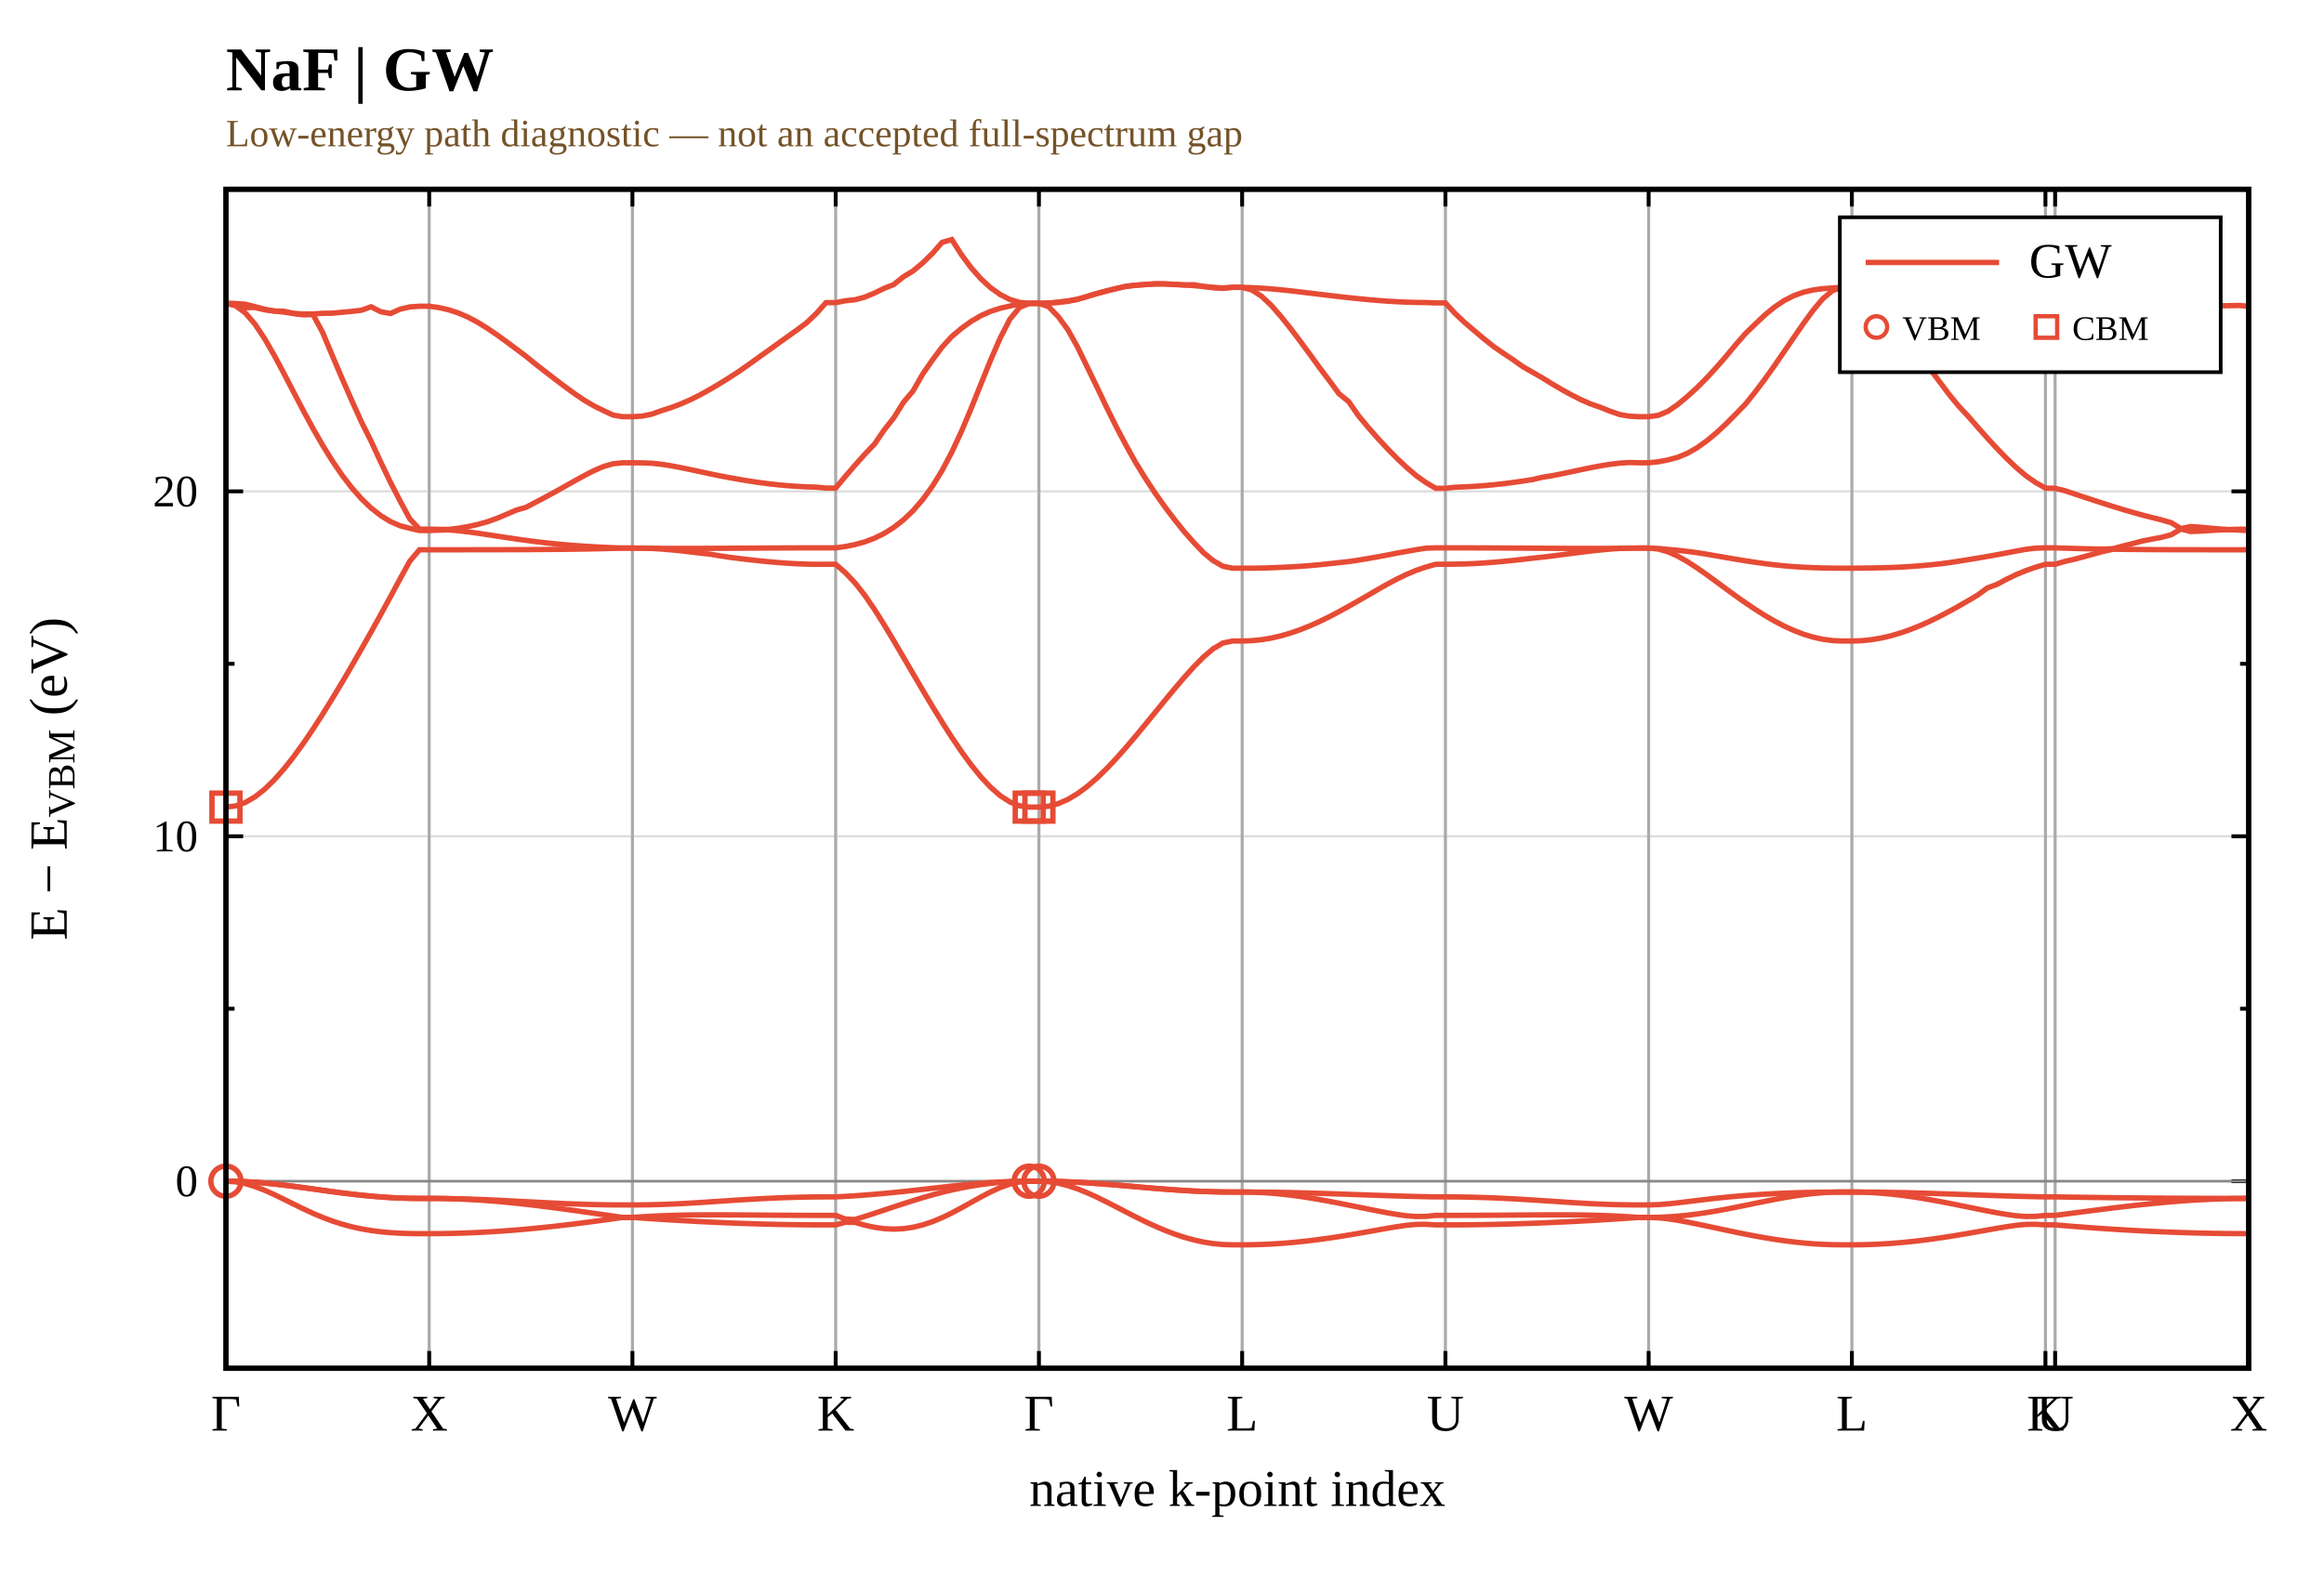
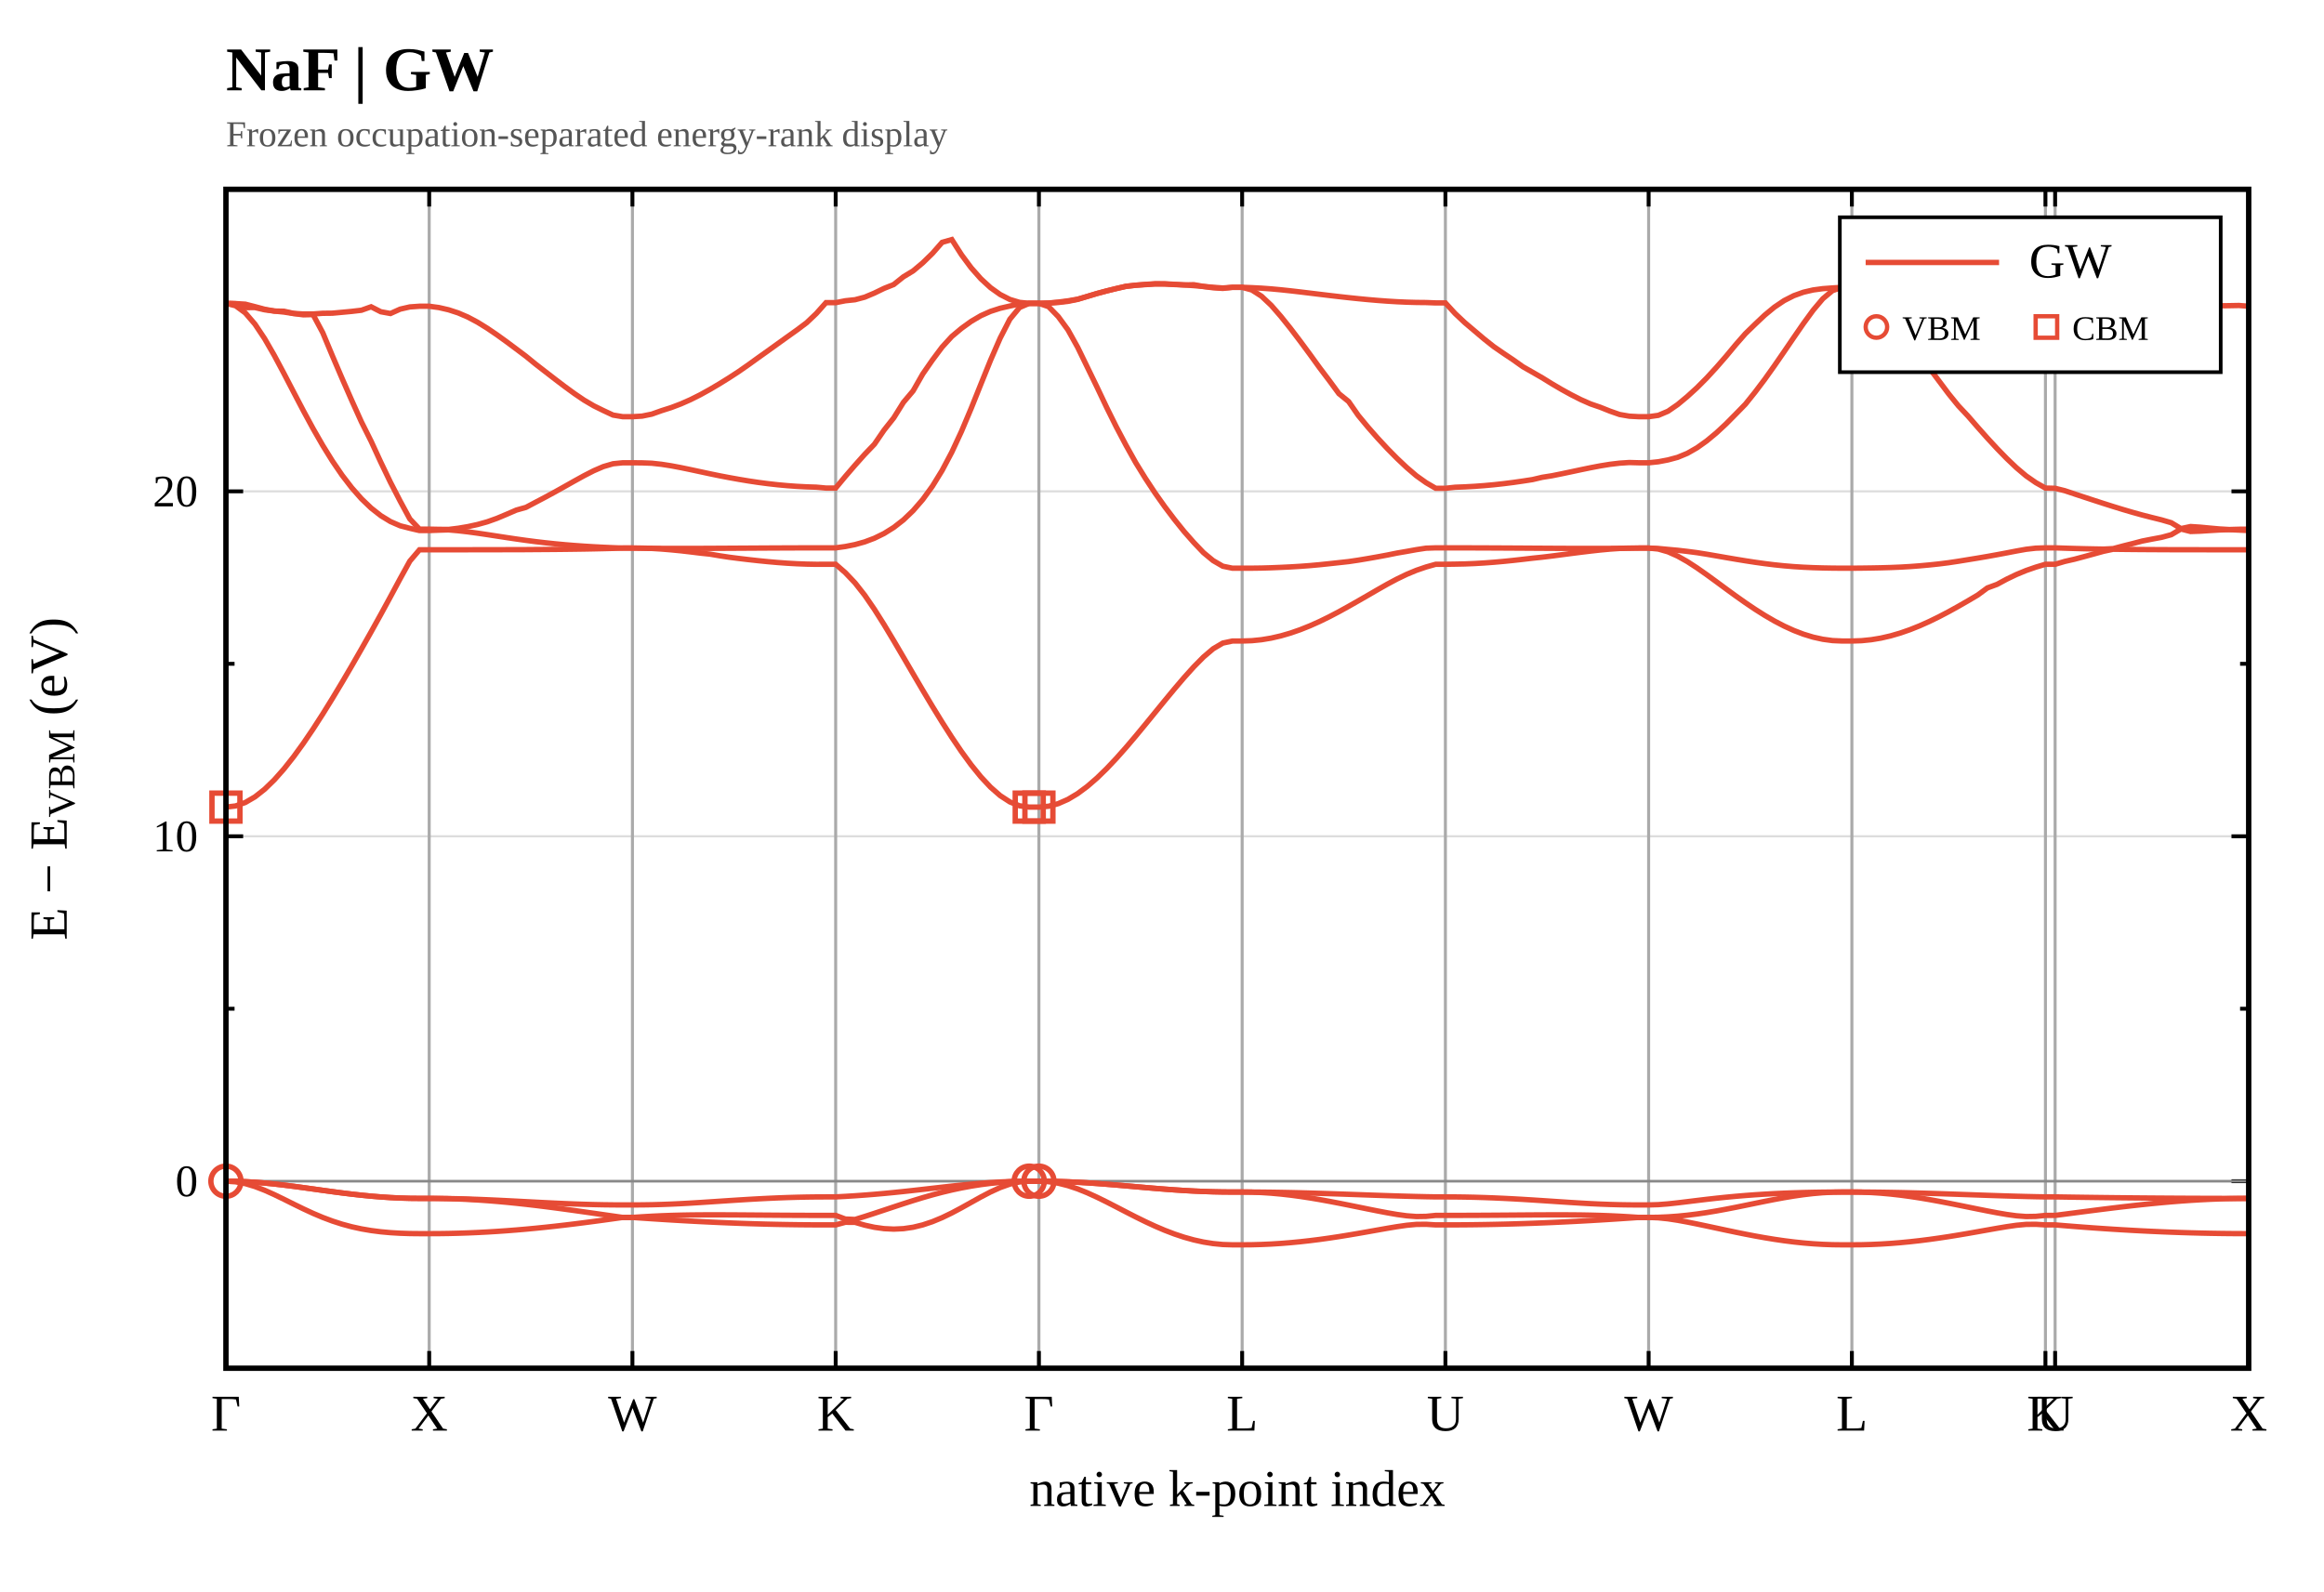
<svg xmlns="http://www.w3.org/2000/svg" width="1080" height="740" viewBox="0 0 1080 740">
  <rect width="100%" height="100%" fill="white" />
  <text x="105" y="42" font-family="Times New Roman, DejaVu Serif, serif" font-size="29" font-weight="bold">NaF | GW</text>
  <defs>
    <clipPath id="frontier-clip">
      <rect x="105" y="88" width="940" height="548" />
    </clipPath>
  </defs>
-   <text id="diagnostic-warning" x="105" y="68" font-family="Times New Roman, DejaVu Serif, serif" font-size="18" fill="#755328">Low-energy path diagnostic — not an accepted full-spectrum gap</text>
+   <text x="105" y="68" font-family="Times New Roman, DejaVu Serif, serif" font-size="17" fill="#555555">Frozen occupation-separated energy-rank display</text>
  <line x1="105" y1="549.058" x2="1045" y2="549.058" stroke="#dddddd" stroke-width="1" />
  <text x="92" y="556.058" text-anchor="end" font-family="Times New Roman, DejaVu Serif, serif" font-size="21">0</text>
  <line x1="105" y1="549.058" x2="113" y2="549.058" stroke="black" stroke-width="1.8" />
  <line x1="1045" y1="549.058" x2="1037" y2="549.058" stroke="black" stroke-width="1.8" />
  <line x1="105" y1="468.892" x2="109" y2="468.892" stroke="black" stroke-width="1.8" />
  <line x1="1045" y1="468.892" x2="1041" y2="468.892" stroke="black" stroke-width="1.8" />
  <line x1="105" y1="388.726" x2="1045" y2="388.726" stroke="#dddddd" stroke-width="1" />
  <text x="92" y="395.726" text-anchor="end" font-family="Times New Roman, DejaVu Serif, serif" font-size="21">10</text>
  <line x1="105" y1="388.726" x2="113" y2="388.726" stroke="black" stroke-width="1.8" />
  <line x1="1045" y1="388.726" x2="1037" y2="388.726" stroke="black" stroke-width="1.8" />
  <line x1="105" y1="308.559" x2="109" y2="308.559" stroke="black" stroke-width="1.8" />
  <line x1="1045" y1="308.559" x2="1041" y2="308.559" stroke="black" stroke-width="1.8" />
  <line x1="105" y1="228.393" x2="1045" y2="228.393" stroke="#dddddd" stroke-width="1" />
  <text x="92" y="235.393" text-anchor="end" font-family="Times New Roman, DejaVu Serif, serif" font-size="21">20</text>
  <line x1="105" y1="228.393" x2="113" y2="228.393" stroke="black" stroke-width="1.8" />
  <line x1="1045" y1="228.393" x2="1037" y2="228.393" stroke="black" stroke-width="1.8" />
  <line x1="105.000" y1="88" x2="105.000" y2="636" stroke="#aaaaaa" stroke-width="1.4" />
  <text x="105.000" y="665" text-anchor="middle" font-family="Times New Roman, DejaVu Serif, serif" font-size="24">Γ</text>
  <line x1="105.000" y1="88" x2="105.000" y2="96" stroke="black" stroke-width="1.8" />
  <line x1="105.000" y1="636" x2="105.000" y2="628" stroke="black" stroke-width="1.8" />
  <line x1="199.450" y1="88" x2="199.450" y2="636" stroke="#aaaaaa" stroke-width="1.4" />
  <text x="199.450" y="665" text-anchor="middle" font-family="Times New Roman, DejaVu Serif, serif" font-size="24">X</text>
  <line x1="199.450" y1="88" x2="199.450" y2="96" stroke="black" stroke-width="1.8" />
  <line x1="199.450" y1="636" x2="199.450" y2="628" stroke="black" stroke-width="1.8" />
  <line x1="293.900" y1="88" x2="293.900" y2="636" stroke="#aaaaaa" stroke-width="1.4" />
  <text x="293.900" y="665" text-anchor="middle" font-family="Times New Roman, DejaVu Serif, serif" font-size="24">W</text>
  <line x1="293.900" y1="88" x2="293.900" y2="96" stroke="black" stroke-width="1.8" />
  <line x1="293.900" y1="636" x2="293.900" y2="628" stroke="black" stroke-width="1.8" />
  <line x1="388.349" y1="88" x2="388.349" y2="636" stroke="#aaaaaa" stroke-width="1.4" />
  <text x="388.349" y="665" text-anchor="middle" font-family="Times New Roman, DejaVu Serif, serif" font-size="24">K</text>
  <line x1="388.349" y1="88" x2="388.349" y2="96" stroke="black" stroke-width="1.8" />
  <line x1="388.349" y1="636" x2="388.349" y2="628" stroke="black" stroke-width="1.8" />
  <line x1="482.799" y1="88" x2="482.799" y2="636" stroke="#aaaaaa" stroke-width="1.4" />
  <text x="482.799" y="665" text-anchor="middle" font-family="Times New Roman, DejaVu Serif, serif" font-size="24">Γ</text>
  <line x1="482.799" y1="88" x2="482.799" y2="96" stroke="black" stroke-width="1.8" />
  <line x1="482.799" y1="636" x2="482.799" y2="628" stroke="black" stroke-width="1.8" />
  <line x1="577.249" y1="88" x2="577.249" y2="636" stroke="#aaaaaa" stroke-width="1.4" />
  <text x="577.249" y="665" text-anchor="middle" font-family="Times New Roman, DejaVu Serif, serif" font-size="24">L</text>
  <line x1="577.249" y1="88" x2="577.249" y2="96" stroke="black" stroke-width="1.8" />
  <line x1="577.249" y1="636" x2="577.249" y2="628" stroke="black" stroke-width="1.8" />
  <line x1="671.699" y1="88" x2="671.699" y2="636" stroke="#aaaaaa" stroke-width="1.4" />
  <text x="671.699" y="665" text-anchor="middle" font-family="Times New Roman, DejaVu Serif, serif" font-size="24">U</text>
  <line x1="671.699" y1="88" x2="671.699" y2="96" stroke="black" stroke-width="1.8" />
  <line x1="671.699" y1="636" x2="671.699" y2="628" stroke="black" stroke-width="1.8" />
  <line x1="766.148" y1="88" x2="766.148" y2="636" stroke="#aaaaaa" stroke-width="1.4" />
  <text x="766.148" y="665" text-anchor="middle" font-family="Times New Roman, DejaVu Serif, serif" font-size="24">W</text>
  <line x1="766.148" y1="88" x2="766.148" y2="96" stroke="black" stroke-width="1.8" />
  <line x1="766.148" y1="636" x2="766.148" y2="628" stroke="black" stroke-width="1.8" />
  <line x1="860.598" y1="88" x2="860.598" y2="636" stroke="#aaaaaa" stroke-width="1.4" />
  <text x="860.598" y="665" text-anchor="middle" font-family="Times New Roman, DejaVu Serif, serif" font-size="24">L</text>
  <line x1="860.598" y1="88" x2="860.598" y2="96" stroke="black" stroke-width="1.8" />
  <line x1="860.598" y1="636" x2="860.598" y2="628" stroke="black" stroke-width="1.8" />
  <line x1="950.550" y1="88" x2="950.550" y2="636" stroke="#aaaaaa" stroke-width="1.4" />
  <text x="950.550" y="665" text-anchor="middle" font-family="Times New Roman, DejaVu Serif, serif" font-size="24">K</text>
  <line x1="950.550" y1="88" x2="950.550" y2="96" stroke="black" stroke-width="1.8" />
  <line x1="950.550" y1="636" x2="950.550" y2="628" stroke="black" stroke-width="1.8" />
  <line x1="955.048" y1="88" x2="955.048" y2="636" stroke="#aaaaaa" stroke-width="1.4" />
  <text x="955.048" y="665" text-anchor="middle" font-family="Times New Roman, DejaVu Serif, serif" font-size="24">U</text>
  <line x1="955.048" y1="88" x2="955.048" y2="96" stroke="black" stroke-width="1.8" />
  <line x1="955.048" y1="636" x2="955.048" y2="628" stroke="black" stroke-width="1.8" />
  <line x1="1045.000" y1="88" x2="1045.000" y2="636" stroke="#aaaaaa" stroke-width="1.4" />
  <text x="1045.000" y="665" text-anchor="middle" font-family="Times New Roman, DejaVu Serif, serif" font-size="24">X</text>
  <line x1="1045.000" y1="88" x2="1045.000" y2="96" stroke="black" stroke-width="1.8" />
  <line x1="1045.000" y1="636" x2="1045.000" y2="628" stroke="black" stroke-width="1.8" />
  <line x1="105" y1="549.058" x2="1045" y2="549.058" stroke="#888888" stroke-width="1.2" />
  <path id="GW-rank-1" d="M105.000,549.058 L109.498,549.349 L113.995,550.198 L118.493,551.541 L122.990,553.280 L127.488,555.301 L131.986,557.486 L136.483,559.725 L140.981,561.921 L145.478,563.999 L149.976,565.900 L154.474,567.586 L158.971,569.038 L163.469,570.250 L167.967,571.232 L172.464,572.000 L176.962,572.576 L181.459,572.984 L185.957,573.249 L190.455,573.396 L194.952,573.442 L199.450,573.442 L203.947,573.421 L208.445,573.356 L212.943,573.248 L217.440,573.098 L221.938,572.906 L226.435,572.673 L230.933,572.399 L235.431,572.086 L239.928,571.735 L244.426,571.347 L248.923,570.924 L253.421,570.468 L257.919,569.981 L262.416,569.465 L266.914,568.921 L271.411,568.353 L275.909,567.765 L280.407,567.157 L284.904,566.535 L289.402,565.901 L293.900,565.901 L298.397,566.215 L302.895,566.518 L307.392,566.808 L311.890,567.086 L316.388,567.350 L320.885,567.601 L325.383,567.837 L329.880,568.057 L334.378,568.262 L338.876,568.451 L343.373,568.623 L347.871,568.778 L352.368,568.916 L356.866,569.036 L361.364,569.137 L365.861,569.221 L370.359,569.287 L374.856,569.333 L379.354,569.361 L383.852,569.371 L388.349,569.371 L392.847,568.163 L397.344,568.189 L401.842,569.491 L406.340,570.484 L410.837,571.113 L415.335,571.335 L419.833,571.123 L424.330,570.466 L428.828,569.372 L433.325,567.869 L437.823,565.997 L442.321,563.822 L446.818,561.428 L451.316,558.917 L455.813,556.415 L460.311,554.065 L464.809,552.017 L469.306,550.422 L473.804,549.407 L478.301,549.058 L482.799,549.058 L487.297,549.296 L491.794,549.998 L496.292,551.130 L500.789,552.637 L505.287,554.454 L509.785,556.508 L514.282,558.723 L518.780,561.030 L523.278,563.363 L527.775,565.663 L532.273,567.878 L536.770,569.964 L541.268,571.884 L545.766,573.605 L550.263,575.101 L554.761,576.352 L559.258,577.342 L563.756,578.056 L568.254,578.490 L572.751,578.636 L577.249,578.636 L581.746,578.594 L586.244,578.472 L590.742,578.270 L595.239,577.987 L599.737,577.628 L604.234,577.197 L608.732,576.695 L613.230,576.129 L617.727,575.501 L622.225,574.822 L626.722,574.095 L631.220,573.333 L635.718,572.544 L640.215,571.742 L644.713,570.947 L649.211,570.194 L653.708,569.549 L658.206,569.137 L662.703,569.093 L667.201,569.371 L671.699,569.371 L676.196,569.361 L680.694,569.333 L685.191,569.287 L689.689,569.221 L694.187,569.137 L698.684,569.035 L703.182,568.916 L707.679,568.778 L712.177,568.623 L716.675,568.451 L721.172,568.262 L725.670,568.057 L730.167,567.836 L734.665,567.601 L739.163,567.351 L743.660,567.086 L748.158,566.808 L752.656,566.518 L757.153,566.215 L761.651,565.901 L766.148,565.901 L770.646,566.073 L775.144,566.546 L779.641,567.233 L784.139,568.054 L788.636,568.956 L793.134,569.901 L797.632,570.865 L802.129,571.827 L806.627,572.769 L811.124,573.678 L815.622,574.541 L820.120,575.344 L824.617,576.078 L829.115,576.733 L833.612,577.301 L838.110,577.774 L842.608,578.148 L847.105,578.418 L851.603,578.581 L856.100,578.636 L860.598,578.636 L865.096,578.595 L869.593,578.472 L874.091,578.269 L878.589,577.988 L883.086,577.629 L887.584,577.196 L892.081,576.694 L896.579,576.128 L901.077,575.499 L905.574,574.821 L910.072,574.096 L914.569,573.333 L919.067,572.544 L923.565,571.742 L928.062,570.947 L932.560,570.194 L937.057,569.549 L941.555,569.137 L946.053,569.093 L950.550,569.371 L955.048,569.371 L959.545,569.746 L964.043,570.106 L968.541,570.451 L973.038,570.779 L977.536,571.091 L982.033,571.385 L986.531,571.661 L991.029,571.919 L995.526,572.158 L1000.024,572.377 L1004.522,572.577 L1009.019,572.757 L1013.517,572.916 L1018.014,573.055 L1022.512,573.173 L1027.010,573.270 L1031.507,573.345 L1036.005,573.399 L1040.502,573.431 L1045.000,573.442" fill="none" stroke="#E64B35" stroke-width="2.5" clip-path="url(#frontier-clip)" />
  <path id="GW-rank-2" d="M105.000,549.058 L109.498,549.114 L113.995,549.281 L118.493,549.550 L122.990,549.915 L127.488,550.363 L131.986,550.880 L136.483,551.450 L140.981,552.055 L145.478,552.680 L149.976,553.309 L154.474,553.926 L158.971,554.517 L163.469,555.068 L167.967,555.568 L172.464,556.008 L176.962,556.378 L181.459,556.674 L185.957,556.888 L190.455,557.018 L194.952,557.061 L199.450,557.061 L203.947,557.091 L208.445,557.179 L212.943,557.326 L217.440,557.530 L221.938,557.788 L226.435,558.100 L230.933,558.460 L235.431,558.867 L239.928,559.318 L244.426,559.807 L248.923,560.331 L253.421,560.886 L257.919,561.468 L262.416,562.071 L266.914,562.692 L271.411,563.325 L275.909,563.967 L280.407,564.613 L284.904,565.259 L289.402,565.901 L293.900,565.901 L298.397,565.600 L302.895,565.340 L307.392,565.126 L311.890,564.959 L316.388,564.838 L320.885,564.758 L325.383,564.713 L329.880,564.695 L334.378,564.697 L338.876,564.715 L343.373,564.741 L347.871,564.774 L352.368,564.808 L356.866,564.842 L361.364,564.875 L365.861,564.902 L370.359,564.926 L374.856,564.942 L379.354,564.953 L383.852,564.956 L388.349,564.956 L392.847,566.650 L397.344,566.849 L401.842,565.451 L406.340,563.994 L410.837,562.503 L415.335,561.004 L419.833,559.524 L424.330,558.086 L428.828,556.712 L433.325,555.421 L437.823,554.229 L442.321,553.149 L446.818,552.189 L451.316,551.355 L455.813,550.650 L460.311,550.074 L464.809,549.628 L469.306,549.311 L473.804,549.121 L478.301,549.058 L482.799,549.058 L487.297,549.090 L491.794,549.186 L496.292,549.343 L500.789,549.557 L505.287,549.821 L509.785,550.129 L514.282,550.472 L518.780,550.842 L523.278,551.229 L527.775,551.624 L532.273,552.016 L536.770,552.397 L541.268,552.758 L545.766,553.089 L550.263,553.383 L554.761,553.633 L559.258,553.834 L563.756,553.980 L568.254,554.070 L572.751,554.100 L577.249,554.100 L581.746,554.160 L586.244,554.339 L590.742,554.634 L595.239,555.040 L599.737,555.549 L604.234,556.151 L608.732,556.838 L613.230,557.596 L617.727,558.414 L622.225,559.278 L626.722,560.174 L631.220,561.087 L635.718,562.001 L640.215,562.897 L644.713,563.749 L649.211,564.521 L653.708,565.141 L658.206,565.481 L662.703,565.406 L667.201,564.956 L671.699,564.956 L676.196,564.953 L680.694,564.942 L685.191,564.925 L689.689,564.903 L694.187,564.874 L698.684,564.842 L703.182,564.808 L707.679,564.774 L712.177,564.741 L716.675,564.715 L721.172,564.697 L725.670,564.695 L730.167,564.713 L734.665,564.758 L739.163,564.838 L743.660,564.959 L748.158,565.126 L752.656,565.340 L757.153,565.600 L761.651,565.901 L766.148,565.901 L770.646,565.835 L775.144,565.637 L779.641,565.312 L784.139,564.866 L788.636,564.307 L793.134,563.645 L797.632,562.896 L802.129,562.073 L806.627,561.195 L811.124,560.282 L815.622,559.356 L820.120,558.438 L824.617,557.553 L829.115,556.725 L833.612,555.977 L838.110,555.330 L842.608,554.805 L847.105,554.417 L851.603,554.179 L856.100,554.100 L860.598,554.100 L865.096,554.160 L869.593,554.339 L874.091,554.634 L878.589,555.040 L883.086,555.549 L887.584,556.151 L892.081,556.838 L896.579,557.596 L901.077,558.415 L905.574,559.278 L910.072,560.174 L914.569,561.087 L919.067,562.001 L923.565,562.897 L928.062,563.749 L932.560,564.521 L937.057,565.141 L941.555,565.481 L946.053,565.406 L950.550,564.956 L955.048,564.956 L959.545,564.374 L964.043,563.788 L968.541,563.204 L973.038,562.624 L977.536,562.053 L982.033,561.495 L986.531,560.954 L991.029,560.435 L995.526,559.941 L1000.024,559.475 L1004.522,559.042 L1009.019,558.645 L1013.517,558.286 L1018.014,557.969 L1022.512,557.697 L1027.010,557.471 L1031.507,557.293 L1036.005,557.164 L1040.502,557.087 L1045.000,557.061" fill="none" stroke="#E64B35" stroke-width="2.5" clip-path="url(#frontier-clip)" />
  <path id="GW-rank-3" d="M105.000,549.058 L109.498,549.114 L113.995,549.280 L118.493,549.550 L122.990,549.915 L127.488,550.363 L131.986,550.880 L136.483,551.449 L140.981,552.055 L145.478,552.680 L149.976,553.309 L154.474,553.926 L158.971,554.517 L163.469,555.067 L167.967,555.568 L172.464,556.007 L176.962,556.378 L181.459,556.673 L185.957,556.888 L190.455,557.018 L194.952,557.061 L199.450,557.061 L203.947,557.080 L208.445,557.136 L212.943,557.227 L217.440,557.351 L221.938,557.506 L226.435,557.687 L230.933,557.890 L235.431,558.108 L239.928,558.339 L244.426,558.575 L248.923,558.811 L253.421,559.041 L257.919,559.260 L262.416,559.463 L266.914,559.644 L271.411,559.799 L275.909,559.923 L280.407,560.015 L284.904,560.071 L289.402,560.090 L293.900,560.090 L298.397,560.067 L302.895,559.997 L307.392,559.876 L311.890,559.707 L316.388,559.495 L320.885,559.246 L325.383,558.970 L329.880,558.678 L334.378,558.378 L338.876,558.079 L343.373,557.789 L347.871,557.514 L352.368,557.260 L356.866,557.030 L361.364,556.830 L365.861,556.662 L370.359,556.530 L374.856,556.433 L379.354,556.375 L383.852,556.355 L388.349,556.355 L392.847,556.114 L397.344,555.833 L401.842,555.512 L406.340,555.152 L410.837,554.754 L415.335,554.320 L419.833,553.856 L424.330,553.367 L428.828,552.861 L433.325,552.347 L437.823,551.835 L442.321,551.336 L446.818,550.861 L451.316,550.422 L455.813,550.030 L460.311,549.693 L464.809,549.421 L469.306,549.221 L473.804,549.099 L478.301,549.058 L482.799,549.058 L487.297,549.090 L491.794,549.186 L496.292,549.343 L500.789,549.556 L505.287,549.821 L509.785,550.129 L514.282,550.472 L518.780,550.842 L523.278,551.229 L527.775,551.624 L532.273,552.016 L536.770,552.397 L541.268,552.758 L545.766,553.089 L550.263,553.383 L554.761,553.633 L559.258,553.833 L563.756,553.980 L568.254,554.069 L572.751,554.099 L577.249,554.099 L581.746,554.110 L586.244,554.141 L590.742,554.192 L595.239,554.263 L599.737,554.351 L604.234,554.457 L608.732,554.576 L613.230,554.709 L617.727,554.852 L622.225,555.003 L626.722,555.159 L631.220,555.318 L635.718,555.476 L640.215,555.632 L644.713,555.781 L649.211,555.923 L653.708,556.053 L658.206,556.170 L662.703,556.272 L667.201,556.355 L671.699,556.355 L676.196,556.375 L680.694,556.433 L685.191,556.529 L689.689,556.663 L694.187,556.830 L698.684,557.030 L703.182,557.260 L707.679,557.514 L712.177,557.788 L716.675,558.079 L721.172,558.377 L725.670,558.678 L730.167,558.970 L734.665,559.246 L739.163,559.495 L743.660,559.707 L748.158,559.876 L752.656,559.996 L757.153,560.067 L761.651,560.090 L766.148,560.090 L770.646,559.957 L775.144,559.604 L779.641,559.118 L784.139,558.575 L788.636,558.020 L793.134,557.481 L797.632,556.974 L802.129,556.506 L806.627,556.083 L811.124,555.705 L815.622,555.372 L820.120,555.084 L824.617,554.838 L829.115,554.632 L833.612,554.463 L838.110,554.329 L842.608,554.227 L847.105,554.155 L851.603,554.113 L856.100,554.099 L860.598,554.099 L865.096,554.110 L869.593,554.141 L874.091,554.192 L878.589,554.263 L883.086,554.351 L887.584,554.456 L892.081,554.576 L896.579,554.709 L901.077,554.852 L905.574,555.003 L910.072,555.159 L914.569,555.318 L919.067,555.476 L923.565,555.632 L928.062,555.781 L932.560,555.923 L937.057,556.053 L941.555,556.170 L946.053,556.272 L950.550,556.355 L955.048,556.355 L959.545,556.427 L964.043,556.495 L968.541,556.558 L973.038,556.617 L977.536,556.673 L982.033,556.724 L986.531,556.772 L991.029,556.816 L995.526,556.856 L1000.024,556.892 L1004.522,556.924 L1009.019,556.953 L1013.517,556.979 L1018.014,557.001 L1022.512,557.019 L1027.010,557.034 L1031.507,557.046 L1036.005,557.054 L1040.502,557.060 L1045.000,557.061" fill="none" stroke="#E64B35" stroke-width="2.5" clip-path="url(#frontier-clip)" />
  <path id="GW-rank-4" d="M105.000,375.174 L109.498,374.631 L113.995,373.024 L118.493,370.405 L122.990,366.858 L127.488,362.486 L131.986,357.399 L136.483,351.706 L140.981,345.504 L145.478,338.881 L149.976,331.910 L154.474,324.655 L158.971,317.169 L163.469,309.496 L167.967,301.669 L172.464,293.708 L176.962,285.610 L181.459,277.357 L185.957,268.989 L190.455,260.829 L194.952,255.552 L199.450,255.552 L203.947,255.561 L208.445,255.550 L212.943,255.551 L217.440,255.545 L221.938,255.534 L226.435,255.532 L230.933,255.525 L235.431,255.509 L239.928,255.497 L244.426,255.486 L248.923,255.447 L253.421,255.416 L257.919,255.383 L262.416,255.334 L266.914,255.276 L271.411,255.211 L275.909,255.126 L280.407,255.027 L284.904,254.913 L289.402,254.762 L293.900,254.762 L298.397,254.829 L302.895,254.930 L307.392,255.214 L311.890,255.589 L316.388,256.030 L320.885,256.551 L325.383,257.106 L329.880,257.572 L334.378,258.336 L338.876,259.018 L343.373,259.594 L347.871,260.130 L352.368,260.627 L356.866,261.076 L361.364,261.471 L365.861,261.801 L370.359,262.054 L374.856,262.224 L379.354,262.311 L383.852,262.299 L388.349,262.299 L392.847,266.206 L397.344,270.945 L401.842,276.662 L406.340,283.221 L410.837,290.339 L415.335,297.829 L419.833,305.497 L424.330,313.209 L428.828,320.867 L433.325,328.392 L437.823,335.707 L442.321,342.732 L446.818,349.375 L451.316,355.533 L455.813,361.085 L460.311,365.900 L464.809,369.836 L469.306,372.761 L473.804,374.564 L478.301,375.174 L482.799,375.174 L487.297,374.767 L491.794,373.558 L496.292,371.581 L500.789,368.889 L505.287,365.554 L509.785,361.656 L514.282,357.281 L518.780,352.516 L523.278,347.447 L527.775,342.154 L532.273,336.713 L536.770,331.199 L541.268,325.686 L545.766,320.249 L550.263,314.977 L554.761,309.979 L559.258,305.421 L563.756,301.584 L568.254,298.926 L572.751,297.966 L577.249,297.966 L581.746,297.813 L586.244,297.361 L590.742,296.611 L595.239,295.574 L599.737,294.266 L604.234,292.703 L608.732,290.905 L613.230,288.893 L617.727,286.694 L622.225,284.336 L626.722,281.851 L631.220,279.293 L635.718,276.704 L640.215,274.095 L644.713,271.540 L649.211,269.141 L653.708,266.975 L658.206,265.099 L662.703,263.556 L667.201,262.295 L671.699,262.295 L676.196,262.226 L680.694,262.134 L685.191,261.952 L689.689,261.687 L694.187,261.352 L698.684,260.954 L703.182,260.500 L707.679,259.993 L712.177,259.469 L716.675,258.997 L721.172,258.456 L725.670,257.871 L730.167,257.280 L734.665,256.707 L739.163,256.162 L743.660,255.665 L748.158,255.244 L752.656,254.935 L757.153,254.831 L761.651,254.762 L766.148,254.762 L770.646,255.210 L775.144,256.503 L779.641,258.505 L784.139,261.049 L788.636,263.970 L793.134,267.127 L797.632,270.407 L802.129,273.723 L806.627,277.000 L811.124,280.180 L815.622,283.213 L820.120,286.057 L824.617,288.672 L829.115,291.020 L833.612,293.071 L838.110,294.794 L842.608,296.165 L847.105,297.159 L851.603,297.765 L856.100,297.966 L860.598,297.966 L865.096,297.814 L869.593,297.360 L874.091,296.612 L878.589,295.575 L883.086,294.264 L887.584,292.701 L892.081,290.902 L896.579,288.890 L901.077,286.691 L905.574,284.333 L910.072,281.846 L914.569,279.263 L919.067,276.607 L923.565,273.291 L928.062,271.637 L932.560,269.211 L937.057,267.051 L941.555,265.192 L946.053,263.629 L950.550,262.299 L955.048,262.295 L959.545,260.968 L964.043,259.942 L968.541,258.741 L973.038,257.513 L977.536,256.263 L982.033,255.310 L986.531,255.365 L991.029,255.411 L995.526,255.447 L1000.024,255.475 L1004.522,255.497 L1009.019,255.520 L1013.517,255.527 L1018.014,255.529 L1022.512,255.542 L1027.010,255.546 L1031.507,255.551 L1036.005,255.554 L1040.502,255.552 L1045.000,255.552" fill="none" stroke="#E64B35" stroke-width="2.5" clip-path="url(#frontier-clip)" />
  <path id="GW-rank-5" d="M105.000,141.011 L109.498,142.133 L113.995,145.451 L118.493,150.685 L122.990,157.443 L127.488,165.247 L131.986,173.674 L136.483,182.333 L140.981,190.923 L145.478,199.217 L149.976,207.051 L154.474,214.301 L158.971,220.882 L163.469,226.736 L167.967,231.835 L172.464,236.155 L176.962,239.691 L181.459,242.439 L185.957,244.399 L190.455,245.574 L194.952,246.614 L199.450,246.614 L203.947,246.437 L208.445,246.305 L212.943,246.705 L217.440,247.226 L221.938,247.837 L226.435,248.504 L230.933,249.194 L235.431,249.884 L239.928,250.552 L244.426,251.183 L248.923,251.765 L253.421,252.295 L257.919,252.771 L262.416,253.193 L266.914,253.561 L271.411,253.881 L275.909,254.157 L280.407,254.393 L284.904,254.593 L289.402,254.762 L293.900,254.762 L298.397,254.772 L302.895,254.877 L307.392,254.908 L311.890,254.925 L316.388,254.930 L320.885,254.925 L325.383,254.912 L329.880,254.895 L334.378,254.869 L338.876,254.845 L343.373,254.818 L347.871,254.790 L352.368,254.763 L356.866,254.737 L361.364,254.714 L365.861,254.693 L370.359,254.678 L374.856,254.666 L379.354,254.659 L383.852,254.656 L388.349,254.656 L392.847,254.038 L397.344,253.136 L401.842,251.888 L406.340,250.193 L410.837,247.990 L415.335,245.181 L419.833,241.677 L424.330,237.376 L428.828,232.178 L433.325,225.978 L437.823,218.667 L442.321,210.169 L446.818,200.494 L451.316,189.833 L455.813,178.606 L460.311,167.472 L464.809,157.136 L469.306,148.377 L473.804,142.935 L478.301,141.011 L482.799,141.011 L487.297,142.552 L491.794,147.170 L496.292,153.324 L500.789,161.396 L505.287,170.647 L509.785,179.906 L514.282,189.391 L518.780,198.452 L523.278,206.976 L527.775,215.036 L532.273,222.325 L536.770,229.152 L541.268,235.503 L545.766,241.448 L550.263,247.043 L554.761,252.154 L559.258,256.873 L563.756,260.590 L568.254,263.198 L572.751,264.117 L577.249,264.117 L581.746,264.107 L586.244,264.046 L590.742,263.916 L595.239,263.733 L599.737,263.514 L604.234,263.244 L608.732,262.907 L613.230,262.498 L617.727,262.027 L622.225,261.539 L626.722,261.045 L631.220,260.378 L635.718,259.624 L640.215,258.832 L644.713,257.996 L649.211,257.086 L653.708,256.312 L658.206,255.497 L662.703,254.810 L667.201,254.658 L671.699,254.658 L676.196,254.661 L680.694,254.668 L685.191,254.680 L689.689,254.694 L694.187,254.715 L698.684,254.738 L703.182,254.763 L707.679,254.791 L712.177,254.821 L716.675,254.848 L721.172,254.875 L725.670,254.899 L730.167,254.915 L734.665,254.912 L739.163,254.927 L743.660,254.934 L748.158,254.911 L752.656,254.874 L757.153,254.769 L761.651,254.762 L766.148,254.762 L770.646,254.953 L775.144,255.385 L779.641,255.795 L784.139,256.315 L788.636,256.899 L793.134,257.616 L797.632,258.391 L802.129,259.176 L806.627,259.943 L811.124,260.678 L815.622,261.369 L820.120,261.997 L824.617,262.549 L829.115,263.013 L833.612,263.386 L838.110,263.667 L842.608,263.867 L847.105,264.000 L851.603,264.081 L856.100,264.117 L860.598,264.117 L865.096,264.075 L869.593,264.015 L874.091,263.929 L878.589,263.802 L883.086,263.617 L887.584,263.356 L892.081,263.018 L896.579,262.608 L901.077,262.134 L905.574,261.569 L910.072,260.891 L914.569,260.155 L919.067,259.425 L923.565,258.655 L928.062,257.843 L932.560,257.001 L937.057,256.129 L941.555,255.328 L946.053,254.809 L950.550,254.656 L955.048,254.658 L959.545,254.815 L964.043,254.947 L968.541,255.067 L973.038,255.161 L977.536,255.242 L982.033,255.015 L986.531,253.807 L991.029,252.679 L995.526,251.496 L1000.024,250.610 L1004.522,249.775 L1009.019,248.558 L1013.517,245.900 L1018.014,247.057 L1022.512,246.904 L1027.010,246.613 L1031.507,246.344 L1036.005,246.202 L1040.502,246.406 L1045.000,246.614" fill="none" stroke="#E64B35" stroke-width="2.5" clip-path="url(#frontier-clip)" />
  <path id="GW-rank-6" d="M105.000,141.004 L109.498,141.187 L113.995,142.974 L118.493,142.958 L122.990,144.012 L127.488,144.598 L131.986,145.062 L136.483,145.757 L140.981,146.337 L145.478,146.230 L149.976,154.632 L154.474,165.400 L158.971,175.915 L163.469,186.160 L167.967,196.127 L172.464,205.100 L176.962,214.856 L181.459,224.208 L185.957,232.927 L190.455,241.216 L194.952,245.965 L199.450,245.965 L203.947,246.052 L208.445,246.094 L212.943,245.547 L217.440,244.788 L221.938,243.804 L226.435,242.552 L230.933,240.948 L235.431,239.054 L239.928,237.113 L244.426,235.839 L248.923,233.457 L253.421,231.095 L257.919,228.652 L262.416,226.139 L266.914,223.604 L271.411,221.124 L275.909,218.820 L280.407,216.877 L284.904,215.569 L289.402,215.117 L293.900,215.117 L298.397,215.153 L302.895,215.321 L307.392,215.815 L311.890,216.520 L316.388,217.366 L320.885,218.295 L325.383,219.261 L329.880,220.225 L334.378,221.152 L338.876,222.010 L343.373,222.816 L347.871,223.565 L352.368,224.238 L356.866,224.828 L361.364,225.333 L365.861,225.748 L370.359,226.073 L374.856,226.305 L379.354,226.452 L383.852,226.867 L388.349,226.867 L392.847,221.447 L397.344,216.234 L401.842,211.192 L406.340,206.500 L410.837,199.926 L415.335,194.249 L419.833,187.031 L424.330,181.710 L428.828,173.821 L433.325,167.339 L437.823,161.319 L442.321,156.398 L446.818,152.633 L451.316,149.385 L455.813,146.744 L460.311,144.739 L464.809,143.286 L469.306,142.250 L473.804,141.302 L478.301,141.004 L482.799,141.004 L487.297,140.888 L491.794,140.605 L496.292,140.082 L500.789,139.166 L505.287,137.793 L509.785,136.434 L514.282,135.233 L518.780,134.139 L523.278,133.130 L527.775,132.598 L532.273,132.298 L536.770,132.029 L541.268,132.044 L545.766,132.265 L550.263,132.453 L554.761,132.767 L559.258,133.165 L563.756,133.769 L568.254,134.055 L572.751,133.564 L577.249,133.564 L581.746,134.795 L586.244,137.682 L590.742,141.905 L595.239,147.071 L599.737,152.693 L604.234,158.615 L608.732,164.701 L613.230,170.931 L617.727,176.871 L622.225,182.991 L626.722,186.642 L631.220,193.113 L635.718,198.543 L640.215,203.657 L644.713,208.499 L649.211,213.055 L653.708,217.297 L658.206,221.149 L662.703,224.349 L667.201,226.973 L671.699,226.973 L676.196,226.483 L680.694,226.310 L685.191,226.063 L689.689,225.735 L694.187,225.324 L698.684,224.833 L703.182,224.266 L707.679,223.621 L712.177,222.929 L716.675,221.868 L721.172,221.154 L725.670,220.249 L730.167,219.302 L734.665,218.343 L739.163,217.412 L743.660,216.557 L748.158,215.826 L752.656,215.290 L757.153,214.993 L761.651,215.117 L766.148,215.117 L770.646,214.647 L775.144,213.791 L779.641,212.583 L784.139,210.715 L788.636,208.148 L793.134,204.946 L797.632,201.212 L802.129,197.034 L806.627,192.488 L811.124,187.872 L815.622,182.255 L820.120,176.296 L824.617,169.971 L829.115,163.456 L833.612,156.860 L838.110,150.345 L842.608,144.183 L847.105,138.849 L851.603,135.082 L856.100,133.564 L860.598,133.564 L865.096,134.758 L869.593,137.700 L874.091,142.038 L878.589,147.263 L883.086,152.999 L887.584,158.986 L892.081,165.046 L896.579,171.078 L901.077,177.084 L905.574,183.074 L910.072,188.616 L914.569,193.397 L919.067,198.572 L923.565,203.632 L928.062,208.499 L932.560,213.119 L937.057,217.402 L941.555,221.205 L946.053,224.328 L950.550,226.867 L955.048,226.973 L959.545,228.094 L964.043,229.599 L968.541,231.087 L973.038,232.563 L977.536,234.021 L982.033,235.447 L986.531,236.827 L991.029,238.150 L995.526,239.397 L1000.024,240.550 L1004.522,241.664 L1009.019,242.980 L1013.517,245.705 L1018.014,244.756 L1022.512,245.050 L1027.010,245.481 L1031.507,245.882 L1036.005,246.138 L1040.502,246.009 L1045.000,245.965" fill="none" stroke="#E64B35" stroke-width="2.5" clip-path="url(#frontier-clip)" />
  <path id="GW-rank-7" d="M105.000,140.996 L109.498,141.115 L113.995,141.393 L118.493,142.544 L122.990,143.757 L127.488,144.580 L131.986,144.677 L136.483,145.689 L140.981,145.955 L145.478,145.951 L149.976,145.630 L154.474,145.577 L158.971,145.164 L163.469,144.741 L167.967,144.210 L172.464,142.605 L176.962,144.914 L181.459,145.729 L185.957,143.703 L190.455,142.669 L194.952,142.349 L199.450,142.349 L203.947,142.961 L208.445,143.997 L212.943,145.460 L217.440,147.397 L221.938,149.791 L226.435,152.570 L230.933,155.628 L235.431,158.873 L239.928,162.225 L244.426,165.604 L248.923,169.274 L253.421,172.762 L257.919,176.236 L262.416,179.649 L266.914,182.932 L271.411,185.984 L275.909,188.627 L280.407,190.849 L284.904,192.945 L289.402,193.697 L293.900,193.697 L298.397,193.419 L302.895,192.502 L307.392,190.898 L311.890,189.467 L316.388,187.759 L320.885,185.773 L325.383,183.520 L329.880,181.037 L334.378,178.377 L338.876,175.580 L343.373,172.645 L347.871,169.504 L352.368,166.260 L356.866,163.061 L361.364,159.824 L365.861,156.595 L370.359,153.389 L374.856,150.013 L379.354,145.738 L383.852,140.686 L388.349,140.686 L392.847,139.802 L397.344,139.329 L401.842,138.132 L406.340,136.235 L410.837,134.051 L415.335,132.258 L419.833,128.664 L424.330,125.939 L428.828,122.164 L433.325,117.780 L437.823,112.649 L442.321,111.364 L446.818,118.418 L451.316,124.481 L455.813,129.568 L460.311,133.707 L464.809,136.903 L469.306,139.194 L473.804,140.556 L478.301,140.996 L482.799,140.996 L487.297,140.851 L491.794,140.425 L496.292,139.847 L500.789,139.074 L505.287,137.789 L509.785,136.425 L514.282,135.226 L518.780,134.112 L523.278,133.056 L527.775,132.575 L532.273,132.200 L536.770,131.892 L541.268,131.910 L545.766,132.164 L550.263,132.446 L554.761,132.342 L559.258,133.144 L563.756,133.547 L568.254,133.861 L572.751,133.552 L577.249,133.552 L581.746,133.720 L586.244,133.952 L590.742,134.285 L595.239,134.703 L599.737,135.182 L604.234,135.703 L608.732,136.247 L613.230,136.796 L617.727,137.338 L622.225,137.863 L626.722,138.364 L631.220,138.833 L635.718,139.264 L640.215,139.650 L644.713,139.985 L649.211,140.258 L653.708,140.460 L658.206,140.586 L662.703,140.633 L667.201,140.803 L671.699,140.803 L676.196,145.715 L680.694,149.949 L685.191,153.761 L689.689,157.572 L694.187,161.136 L698.684,164.236 L703.182,167.248 L707.679,170.447 L712.177,173.009 L716.675,175.598 L721.172,178.379 L725.670,181.020 L730.167,183.496 L734.665,185.770 L739.163,187.759 L743.660,189.300 L748.158,191.101 L752.656,192.673 L757.153,193.455 L761.651,193.697 L766.148,193.697 L770.646,193.065 L775.144,191.156 L779.641,188.052 L784.139,184.311 L788.636,180.211 L793.134,175.693 L797.632,170.789 L802.129,165.629 L806.627,160.212 L811.124,155.077 L815.622,150.703 L820.120,146.456 L824.617,142.750 L829.115,139.730 L833.612,137.437 L838.110,135.824 L842.608,134.780 L847.105,134.176 L851.603,133.843 L856.100,133.552 L860.598,133.552 L865.096,133.916 L869.593,134.106 L874.091,134.400 L878.589,134.803 L883.086,135.285 L887.584,135.812 L892.081,136.362 L896.579,136.915 L901.077,137.458 L905.574,137.986 L910.072,138.494 L914.569,138.978 L919.067,139.442 L923.565,139.894 L928.062,140.342 L932.560,140.798 L937.057,141.277 L941.555,141.784 L946.053,141.091 L950.550,140.686 L955.048,140.803 L959.545,141.076 L964.043,141.317 L968.541,141.521 L973.038,141.683 L977.536,141.824 L982.033,141.943 L986.531,142.036 L991.029,142.119 L995.526,142.179 L1000.024,142.227 L1004.522,142.261 L1009.019,142.277 L1013.517,142.283 L1018.014,142.269 L1022.512,142.245 L1027.010,142.199 L1031.507,142.143 L1036.005,142.086 L1040.502,141.998 L1045.000,142.349" fill="none" stroke="#E64B35" stroke-width="2.5" clip-path="url(#frontier-clip)" />
  <circle id="GW-VBM-1" cx="105.000" cy="549.058" r="7" fill="none" stroke="#E64B35" stroke-width="2.5" />
  <circle id="GW-VBM-3" cx="478.301" cy="549.058" r="7" fill="none" stroke="#E64B35" stroke-width="2.5" />
  <circle id="GW-VBM-5" cx="482.799" cy="549.058" r="7" fill="none" stroke="#E64B35" stroke-width="2.5" />
  <rect id="GW-CBM-1" x="98.500" y="368.674" width="13" height="13" fill="none" stroke="#E64B35" stroke-width="2.5" />
  <rect id="GW-CBM-2" x="471.801" y="368.674" width="13" height="13" fill="none" stroke="#E64B35" stroke-width="2.5" />
  <rect id="GW-CBM-3" x="476.299" y="368.674" width="13" height="13" fill="none" stroke="#E64B35" stroke-width="2.5" />
  <rect x="105" y="88" width="940" height="548" fill="none" stroke="black" stroke-width="2.5" />
  <text x="575.0" y="700" text-anchor="middle" font-family="Times New Roman, DejaVu Serif, serif" font-size="24">native k-point index</text>
  <text x="31" y="362.0" text-anchor="middle" transform="rotate(-90 31 362.0)" font-family="Times New Roman, DejaVu Serif, serif" font-size="25">E − E<tspan baseline-shift="sub" font-size="18">VBM</tspan> (eV)</text>
  <rect x="855" y="101" width="177" height="72" fill="white" stroke="black" stroke-width="1.7" />
  <line x1="867" y1="122" x2="929" y2="122" stroke="#E64B35" stroke-width="2.5" />
  <text x="943" y="129" font-family="Times New Roman, DejaVu Serif, serif" font-size="23">GW</text>
  <circle cx="872" cy="152" r="5" fill="none" stroke="#E64B35" stroke-width="2" />
  <text x="884" y="158" font-family="Times New Roman, DejaVu Serif, serif" font-size="16">VBM</text>
  <rect x="946" y="147" width="10" height="10" fill="none" stroke="#E64B35" stroke-width="2" />
  <text x="963" y="158" font-family="Times New Roman, DejaVu Serif, serif" font-size="16">CBM</text>
</svg>
